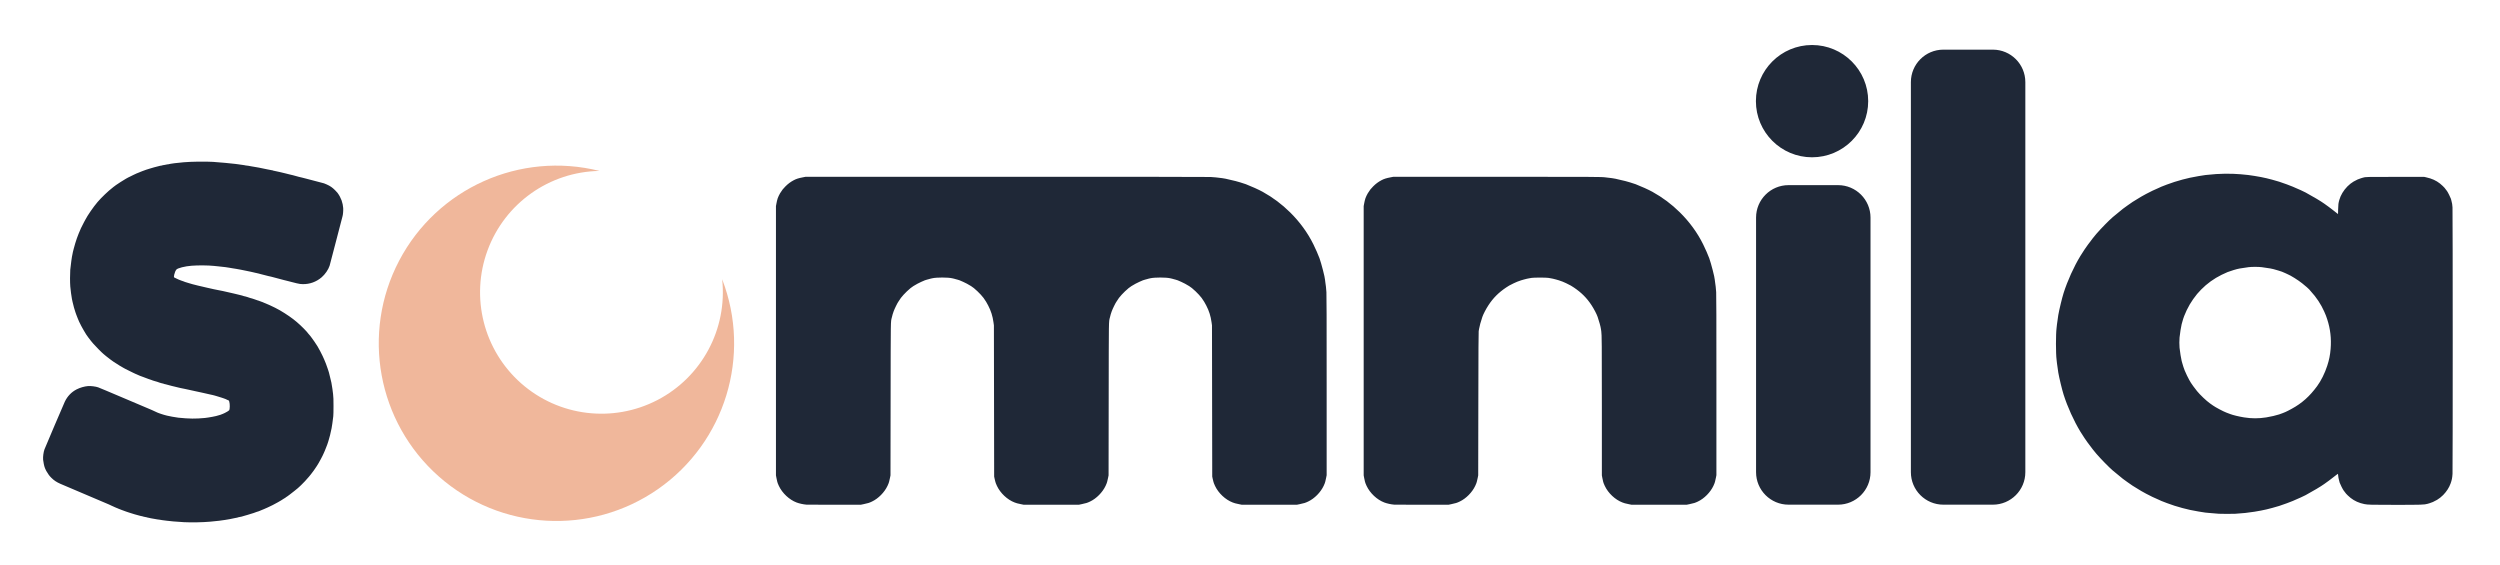
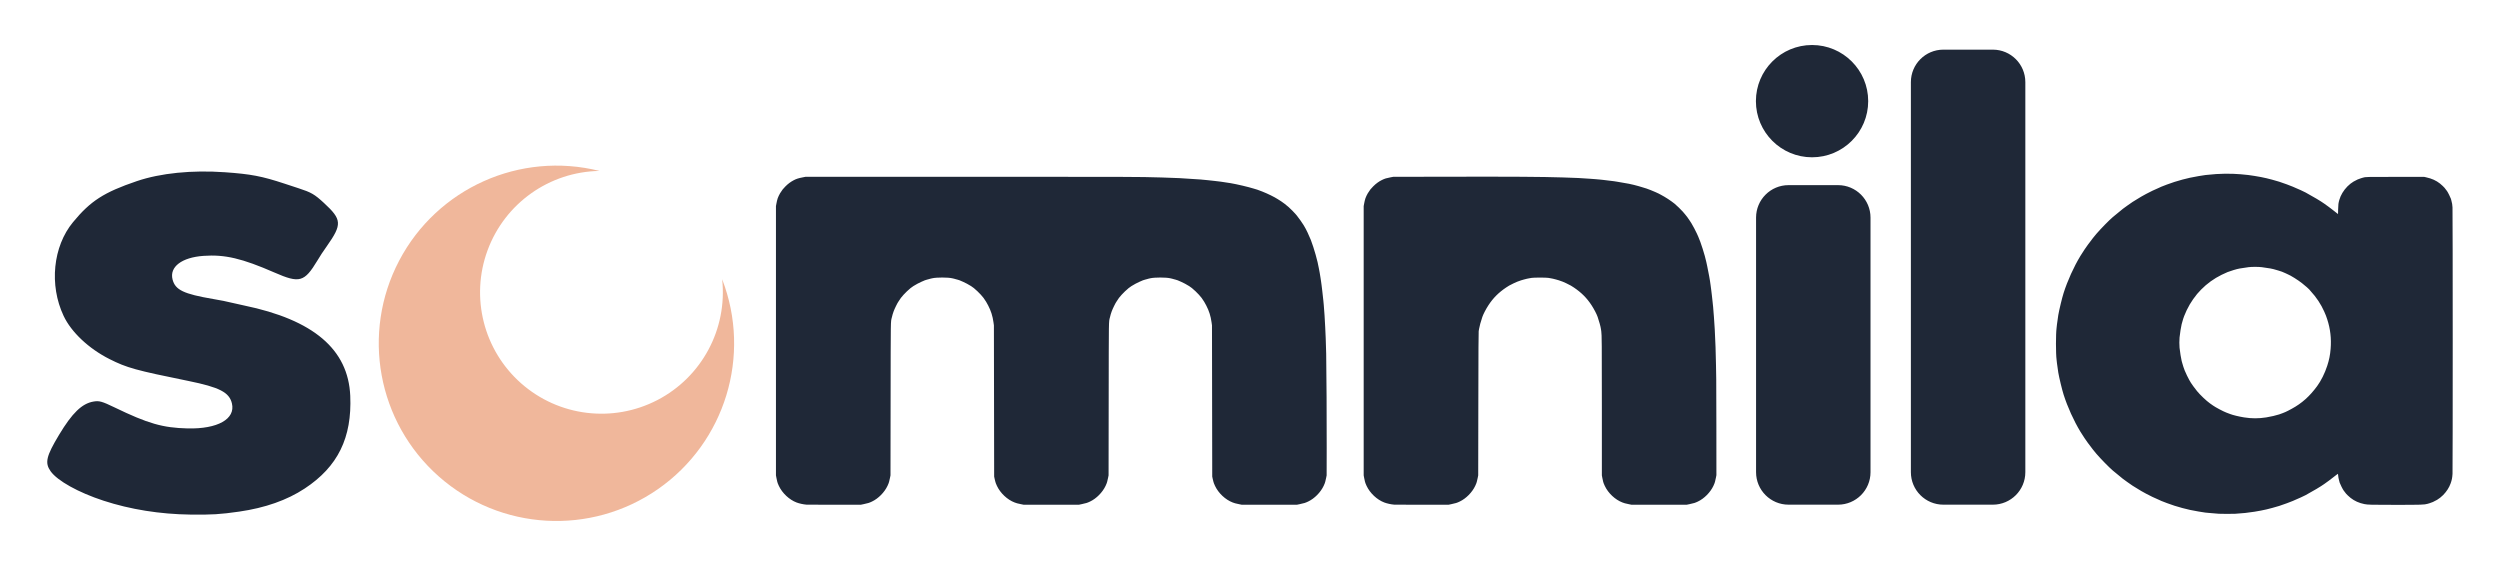
<svg xmlns="http://www.w3.org/2000/svg" viewBox="129.3 226.7 1616.4 364.8">
-   <path d="M248.31,564.32 C244.51,564.13 237.40,563.53 237.12,563.38 C237.01,563.33 236.34,563.24 235.62,563.19 C234.91,563.14 234.24,563.05 234.13,563.00 C234.02,562.94 233.40,562.84 232.75,562.76 C232.10,562.69 231.25,562.57 230.88,562.51 C230.50,562.44 229.85,562.33 229.44,562.25 C229.03,562.18 228.41,562.07 228.06,562.01 C227.72,561.95 227.09,561.84 226.66,561.76 C226.23,561.68 225.73,561.56 225.56,561.50 C225.38,561.43 225.07,561.38 224.87,561.38 C224.68,561.38 224.48,561.32 224.44,561.25 C224.40,561.18 224.17,561.12 223.95,561.12 C223.72,561.12 223.29,561.04 223.00,560.94 C222.71,560.83 222.31,560.75 222.12,560.75 C221.92,560.75 221.73,560.69 221.69,560.62 C221.65,560.56 221.46,560.50 221.27,560.50 C220.92,560.49 219.86,560.22 216.44,559.26 C215.68,559.05 214.77,558.76 214.41,558.63 C214.05,558.49 213.32,558.26 212.79,558.12 C212.27,557.98 211.59,557.75 211.29,557.62 C210.99,557.48 210.57,557.33 210.34,557.29 C210.12,557.25 209.74,557.11 209.50,556.98 C209.26,556.85 208.98,556.75 208.88,556.75 C208.77,556.74 208.46,556.63 208.19,556.50 C207.91,556.37 207.62,556.26 207.53,556.25 C207.44,556.25 207.16,556.14 206.91,556.00 C206.65,555.86 206.35,555.75 206.23,555.75 C206.11,555.75 205.98,555.70 205.95,555.64 C205.91,555.58 205.72,555.49 205.53,555.44 C205.34,555.39 204.83,555.19 204.40,554.99 C203.96,554.79 203.58,554.62 203.54,554.62 C203.51,554.62 202.96,554.37 202.32,554.06 C201.68,553.75 201.12,553.50 201.06,553.50 C201.00,553.50 200.87,553.43 200.76,553.34 C200.65,553.25 200.14,553.01 199.62,552.82 C199.11,552.62 194.83,550.80 190.12,548.78 C185.42,546.75 180.49,544.66 179.19,544.13 C176.85,543.18 171.43,540.87 168.38,539.53 C165.85,538.42 164.18,537.31 162.50,535.62 C161.11,534.22 160.63,533.57 159.22,531.19 C158.94,530.71 158.64,530.09 158.55,529.80 C158.47,529.51 158.31,529.12 158.21,528.92 C157.93,528.36 157.26,525.18 157.17,523.93 C157.03,521.94 157.41,519.04 158.05,517.26 C158.49,516.04 170.48,487.91 171.22,486.38 C172.90,482.88 175.51,480.17 178.81,478.47 C181.07,477.32 183.78,476.53 186.27,476.31 C187.88,476.16 191.23,476.59 192.75,477.13 C192.99,477.22 193.95,477.62 194.88,478.01 C195.80,478.41 197.08,478.94 197.72,479.18 C198.36,479.42 204.13,481.87 210.54,484.61 C216.94,487.36 223.00,489.93 224.00,490.32 C225.00,490.71 226.27,491.25 226.83,491.52 C227.39,491.78 227.88,492.00 227.92,492.00 C227.98,492.00 230.40,493.12 231.04,493.44 C231.24,493.54 231.46,493.63 231.54,493.63 C231.62,493.63 231.91,493.74 232.19,493.88 C232.46,494.01 232.77,494.12 232.88,494.12 C232.98,494.12 233.21,494.20 233.39,494.30 C233.57,494.39 234.02,494.54 234.39,494.62 C234.76,494.71 235.12,494.82 235.19,494.87 C235.26,494.92 235.65,495.03 236.06,495.11 C236.47,495.20 237.04,495.35 237.31,495.44 C237.95,495.67 243.22,496.62 244.62,496.76 C251.68,497.48 255.78,497.53 261.79,496.94 C264.28,496.69 269.42,495.72 270.31,495.32 C270.52,495.23 270.91,495.11 271.19,495.07 C271.46,495.02 271.74,494.94 271.81,494.89 C271.88,494.84 272.16,494.73 272.44,494.64 C272.71,494.55 273.11,494.40 273.31,494.31 C273.52,494.22 274.12,493.94 274.64,493.71 C275.64,493.25 277.21,492.29 277.45,491.99 C277.95,491.37 278.01,487.89 277.55,486.45 L277.32,485.71 L276.38,485.29 C275.86,485.06 275.28,484.78 275.08,484.68 C274.89,484.58 274.66,484.50 274.58,484.50 C274.50,484.50 274.29,484.42 274.10,484.32 C273.92,484.23 273.58,484.11 273.35,484.06 C273.12,484.01 272.88,483.93 272.81,483.88 C272.69,483.80 272.43,483.72 270.25,483.08 C269.67,482.91 268.71,482.62 268.12,482.45 C267.53,482.27 266.95,482.12 266.84,482.12 C266.72,482.12 266.10,481.99 265.47,481.82 C264.28,481.51 262.57,481.12 259.94,480.57 C259.11,480.40 257.17,479.98 255.62,479.64 C254.08,479.29 252.00,478.84 251.00,478.62 C250.00,478.41 248.82,478.16 248.38,478.06 C247.93,477.97 246.83,477.74 245.94,477.57 C245.04,477.39 244.20,477.19 244.06,477.12 C243.93,477.06 243.11,476.86 242.25,476.68 C241.39,476.51 240.57,476.31 240.44,476.25 C240.30,476.18 239.88,476.07 239.50,476.00 C238.87,475.88 238.19,475.70 236.45,475.18 C236.12,475.08 235.74,475.00 235.62,475.00 C235.49,475.00 235.36,474.95 235.32,474.89 C235.28,474.82 235.01,474.74 234.72,474.69 C234.43,474.65 233.93,474.53 233.62,474.44 C233.32,474.34 232.72,474.17 232.31,474.05 C231.90,473.92 231.50,473.78 231.43,473.73 C231.36,473.68 231.08,473.58 230.81,473.52 C230.54,473.45 229.92,473.28 229.44,473.13 C228.96,472.98 228.34,472.79 228.06,472.71 C227.79,472.63 227.53,472.53 227.50,472.49 C227.47,472.44 227.24,472.36 227.01,472.31 C226.77,472.26 225.99,472.00 225.26,471.72 C224.53,471.45 223.12,470.92 222.12,470.54 C221.13,470.16 220.09,469.78 219.81,469.69 C219.54,469.60 218.97,469.35 218.55,469.14 C218.13,468.93 217.74,468.75 217.68,468.75 C217.63,468.75 217.21,468.58 216.76,468.36 C216.31,468.15 215.60,467.82 215.19,467.62 C213.40,466.78 211.25,465.72 210.50,465.30 C210.05,465.06 209.41,464.70 209.06,464.51 C208.44,464.17 207.65,463.70 207.18,463.41 C207.05,463.32 206.80,463.18 206.62,463.09 C206.21,462.89 203.34,461.05 202.62,460.53 C202.32,460.30 201.38,459.63 200.54,459.03 C199.71,458.43 198.53,457.52 197.93,457.00 C197.33,456.48 196.61,455.89 196.33,455.67 C195.43,455.00 190.84,450.37 189.64,448.94 C189.01,448.18 188.32,447.37 188.11,447.12 C187.52,446.44 185.25,443.36 184.98,442.88 C184.67,442.31 184.35,441.78 183.60,440.59 C183.27,440.06 182.72,439.11 182.40,438.47 C182.07,437.83 181.71,437.17 181.60,437.00 C181.49,436.83 181.36,436.55 181.31,436.38 C181.26,436.20 181.11,435.91 180.97,435.72 C180.84,435.53 180.60,435.05 180.44,434.65 C180.28,434.26 179.88,433.32 179.56,432.56 C179.24,431.81 178.81,430.71 178.61,430.12 C178.41,429.54 178.17,428.87 178.08,428.62 C177.64,427.50 176.60,423.77 176.21,421.88 C176.10,421.36 175.92,420.54 175.82,420.06 C175.53,418.74 174.91,414.05 174.74,411.94 C174.53,409.42 174.53,403.82 174.73,401.12 C174.91,398.83 175.88,391.81 176.12,391.21 C176.19,391.02 176.25,390.73 176.25,390.57 C176.25,390.41 176.33,390.01 176.42,389.67 C176.52,389.34 176.75,388.42 176.94,387.62 C177.29,386.13 178.55,381.95 179.01,380.75 C179.15,380.37 179.41,379.70 179.58,379.25 C179.75,378.80 180.01,378.13 180.15,377.75 C180.84,375.85 182.29,372.77 183.57,370.44 C183.99,369.68 184.42,368.89 184.52,368.69 C185.92,365.94 189.66,360.52 192.38,357.32 C194.71,354.56 199.45,350.03 202.05,348.08 C202.40,347.82 202.72,347.56 202.75,347.51 C202.78,347.46 203.09,347.23 203.44,347.01 C203.78,346.78 204.12,346.52 204.19,346.43 C204.37,346.21 210.10,342.55 210.48,342.41 C210.59,342.37 210.91,342.18 211.19,342.00 C211.46,341.82 211.97,341.54 212.31,341.39 C212.66,341.23 213.02,341.06 213.12,341.01 C213.90,340.61 214.94,340.09 215.62,339.77 C216.07,339.56 216.93,339.16 217.52,338.88 C218.12,338.60 218.69,338.38 218.78,338.37 C218.87,338.37 219.00,338.33 219.07,338.27 C219.13,338.22 219.61,338.01 220.12,337.82 C220.64,337.63 221.26,337.38 221.50,337.28 C222.30,336.95 222.43,336.90 223.95,336.39 C224.77,336.10 225.53,335.87 225.61,335.88 C225.70,335.88 225.95,335.79 226.17,335.70 C226.51,335.54 227.59,335.23 229.00,334.87 C229.24,334.81 229.97,334.62 230.62,334.45 C232.70,333.90 233.34,333.75 233.73,333.75 C233.94,333.75 234.15,333.69 234.19,333.62 C234.23,333.56 234.43,333.50 234.64,333.50 C234.84,333.50 235.36,333.42 235.79,333.32 C236.93,333.07 238.04,332.87 238.39,332.88 C238.56,332.88 238.75,332.82 238.82,332.76 C238.88,332.70 239.30,332.62 239.75,332.58 C240.64,332.50 241.11,332.44 242.06,332.24 C242.62,332.13 244.45,331.94 248.00,331.62 C253.00,331.18 262.02,331.06 267.06,331.36 C270.35,331.56 280.22,332.47 281.44,332.68 C281.99,332.78 282.92,332.90 283.50,332.95 C284.08,332.99 284.62,333.07 284.69,333.13 C284.76,333.18 285.35,333.26 286.00,333.31 C286.65,333.36 287.24,333.45 287.31,333.50 C287.38,333.56 287.72,333.62 288.06,333.66 C289.01,333.74 290.55,333.98 291.90,334.26 C292.57,334.40 293.49,334.56 293.96,334.61 C294.97,334.73 297.76,335.27 302.12,336.20 C303.88,336.58 305.47,336.88 305.66,336.88 C305.85,336.88 306.00,336.93 306.00,337.00 C306.00,337.07 306.20,337.12 306.44,337.12 C306.69,337.12 308.39,337.49 310.23,337.94 C312.06,338.39 313.84,338.82 314.19,338.89 C314.53,338.96 315.20,339.14 315.67,339.27 C316.15,339.41 316.79,339.56 317.11,339.62 C317.43,339.67 318.14,339.84 318.69,339.99 C322.59,341.08 323.07,341.20 324.19,341.43 C324.74,341.55 325.86,341.83 326.69,342.06 C330.45,343.09 331.52,343.37 332.62,343.62 C333.28,343.77 334.18,344.00 334.62,344.14 C335.07,344.28 336.11,344.55 336.94,344.75 C338.72,345.17 338.94,345.25 340.56,345.97 C342.80,346.97 344.14,347.89 345.91,349.65 C346.78,350.53 347.50,351.29 347.50,351.36 C347.50,351.42 347.69,351.70 347.92,351.98 C348.52,352.70 349.69,354.93 350.14,356.22 C350.74,357.91 351.11,359.68 351.20,361.20 C351.30,362.86 351.07,365.65 350.74,366.62 C350.62,367.00 348.76,374.12 346.62,382.44 C344.48,390.76 342.59,397.98 342.42,398.49 C341.59,401.04 339.50,404.07 337.25,406.00 C333.83,408.94 329.55,410.49 325.05,410.41 C323.66,410.38 323.09,410.31 321.18,409.87 C319.95,409.59 318.49,409.23 317.94,409.06 C317.39,408.90 316.29,408.61 315.50,408.43 C314.71,408.25 313.50,407.95 312.81,407.76 C310.00,406.97 308.63,406.61 307.62,406.38 C306.36,406.11 305.17,405.79 305.01,405.69 C304.94,405.65 304.56,405.56 304.16,405.49 C303.76,405.42 303.16,405.28 302.81,405.19 C302.22,405.02 301.50,404.84 299.91,404.45 C299.51,404.35 298.85,404.19 298.44,404.08 C298.02,403.98 297.17,403.75 296.54,403.57 C295.91,403.40 295.29,403.25 295.17,403.25 C295.06,403.25 294.67,403.17 294.32,403.07 C293.97,402.97 293.24,402.80 292.69,402.68 C292.14,402.57 291.38,402.40 291.00,402.31 C289.62,401.98 288.55,401.76 288.00,401.69 C287.37,401.60 285.90,401.31 284.88,401.06 C284.50,400.97 283.88,400.86 283.50,400.81 C283.12,400.77 282.50,400.65 282.12,400.56 C281.75,400.47 280.71,400.30 279.81,400.19 C278.92,400.07 277.91,399.90 277.56,399.81 C276.91,399.64 274.06,399.27 270.69,398.94 C269.59,398.83 268.18,398.68 267.56,398.62 C263.79,398.23 257.46,398.18 253.19,398.51 C248.90,398.83 244.13,400.04 243.34,401.00 C242.79,401.66 242.21,403.03 241.94,404.31 C241.67,405.58 241.69,405.98 242.03,406.13 C242.19,406.19 242.40,406.30 242.50,406.37 C242.60,406.43 243.08,406.66 243.56,406.88 C244.04,407.09 244.65,407.37 244.92,407.51 C245.18,407.64 245.46,407.75 245.54,407.75 C245.62,407.75 246.14,407.95 246.69,408.19 C247.24,408.43 247.81,408.62 247.96,408.62 C248.11,408.62 248.25,408.68 248.27,408.74 C248.29,408.81 248.59,408.93 248.94,409.01 C249.28,409.09 250.49,409.46 251.63,409.83 C252.76,410.20 253.79,410.50 253.92,410.50 C254.05,410.50 254.75,410.67 255.48,410.89 C256.21,411.10 257.06,411.32 257.37,411.37 C257.68,411.43 258.64,411.64 259.50,411.86 C260.36,412.07 261.93,412.44 263.00,412.68 C264.07,412.92 266.07,413.37 267.45,413.68 C268.84,414.00 270.10,414.25 270.26,414.25 C270.59,414.25 275.52,415.31 277.62,415.83 C278.35,416.01 279.67,416.31 280.56,416.50 C281.46,416.69 282.47,416.93 282.81,417.04 C283.53,417.25 284.88,417.59 285.84,417.79 C286.20,417.87 286.50,417.97 286.50,418.02 C286.50,418.07 286.77,418.15 287.09,418.19 C287.42,418.24 287.91,418.35 288.19,418.44 C288.46,418.53 289.02,418.70 289.44,418.82 C289.85,418.94 290.36,419.11 290.58,419.21 C290.80,419.30 291.04,419.38 291.12,419.38 C291.37,419.38 295.31,420.66 295.96,420.95 C296.17,421.05 296.44,421.12 296.55,421.12 C296.66,421.12 296.96,421.24 297.22,421.38 C297.47,421.51 297.78,421.62 297.90,421.62 C298.03,421.63 298.34,421.74 298.59,421.88 C298.85,422.01 299.15,422.13 299.27,422.12 C299.39,422.12 299.52,422.18 299.56,422.25 C299.60,422.32 299.72,422.38 299.81,422.38 C299.91,422.38 300.47,422.60 301.06,422.88 C301.66,423.15 302.17,423.38 302.21,423.38 C302.25,423.38 302.57,423.51 302.93,423.68 C303.28,423.84 303.79,424.08 304.06,424.19 C305.38,424.75 308.85,426.50 310.19,427.29 C314.45,429.78 318.28,432.42 321.13,434.86 C324.06,437.35 327.72,441.04 328.73,442.53 C328.95,442.86 329.19,443.12 329.25,443.12 C329.31,443.12 329.59,443.45 329.87,443.84 C330.15,444.24 330.60,444.84 330.88,445.19 C331.62,446.11 333.48,448.84 334.64,450.71 C335.36,451.88 337.34,455.63 337.87,456.83 C338.13,457.44 338.59,458.44 338.88,459.06 C339.48,460.34 340.62,463.32 341.08,464.81 C341.25,465.36 341.51,466.12 341.65,466.50 C341.78,466.88 341.94,467.38 341.99,467.62 C342.05,467.87 342.35,469.10 342.67,470.38 C343.57,473.91 343.73,474.70 344.00,476.75 C344.06,477.20 344.17,477.87 344.24,478.24 C344.32,478.61 344.50,480.08 344.65,481.49 C344.89,483.71 344.93,484.78 344.93,489.25 C344.93,492.64 344.88,494.94 344.78,495.88 C344.49,498.41 343.87,502.92 343.69,503.62 C343.60,504.00 343.43,504.76 343.31,505.31 C342.79,507.81 342.66,508.32 341.99,510.62 C341.85,511.07 341.69,511.66 341.61,511.94 C341.53,512.21 341.40,512.63 341.31,512.88 C341.22,513.12 341.02,513.71 340.87,514.19 C340.72,514.67 340.29,515.77 339.92,516.62 C339.55,517.48 339.25,518.23 339.25,518.28 C339.25,518.34 339.02,518.86 338.74,519.45 C338.46,520.04 338.11,520.81 337.95,521.17 C337.79,521.52 337.32,522.45 336.90,523.22 C336.47,523.99 335.78,525.25 335.36,526.02 C334.94,526.79 334.39,527.69 334.14,528.01 C333.89,528.34 333.44,529.01 333.13,529.51 C332.83,530.00 332.40,530.62 332.19,530.88 C331.98,531.13 331.59,531.67 331.31,532.06 C331.04,532.46 330.59,533.05 330.31,533.38 C330.04,533.70 329.48,534.38 329.08,534.89 C328.06,536.18 324.82,539.66 324.00,540.35 C323.62,540.66 323.09,541.17 322.81,541.46 C322.54,541.76 322.10,542.15 321.85,542.34 C321.59,542.53 320.63,543.31 319.71,544.08 C318.79,544.85 317.48,545.87 316.80,546.35 C316.12,546.84 315.39,547.37 315.19,547.54 C314.98,547.70 314.64,547.93 314.44,548.03 C314.23,548.14 313.95,548.34 313.82,548.49 C313.69,548.63 313.51,548.75 313.43,548.75 C313.34,548.75 313.11,548.88 312.92,549.04 C312.56,549.34 309.75,551.05 309.06,551.40 C308.86,551.50 308.46,551.71 308.19,551.87 C307.72,552.15 306.60,552.74 305.62,553.25 C305.38,553.38 304.74,553.69 304.19,553.94 C303.64,554.20 302.68,554.65 302.06,554.95 C301.43,555.25 300.86,555.50 300.79,555.50 C300.71,555.50 300.41,555.64 300.11,555.81 C299.81,555.98 299.47,556.12 299.35,556.12 C299.23,556.12 298.95,556.23 298.73,556.37 C298.50,556.50 297.95,556.73 297.52,556.88 C297.08,557.03 296.57,557.23 296.39,557.33 C296.21,557.42 295.95,557.50 295.81,557.50 C295.68,557.50 295.41,557.58 295.23,557.68 C294.77,557.92 291.54,559.00 291.28,559.00 C291.16,559.00 290.90,559.09 290.70,559.19 C290.51,559.29 289.75,559.52 289.03,559.70 C288.30,559.88 287.62,560.07 287.51,560.13 C287.07,560.37 284.03,561.12 283.50,561.12 C283.30,561.12 283.10,561.18 283.06,561.25 C283.02,561.32 282.86,561.37 282.71,561.37 C282.56,561.37 281.85,561.51 281.12,561.67 C279.60,562.03 278.56,562.24 277.69,562.38 C276.80,562.52 275.55,562.73 274.75,562.87 C274.37,562.94 273.53,563.06 272.88,563.13 C272.22,563.20 271.41,563.32 271.06,563.39 C270.50,563.50 268.52,563.70 265.12,564.00 C260.20,564.43 253.18,564.56 248.31,564.32 Z M1563.81,558.87 C1561.81,558.76 1559.03,558.53 1557.17,558.31 C1556.34,558.21 1555.44,558.12 1555.17,558.12 C1554.59,558.12 1547.62,556.90 1545.25,556.38 C1542.06,555.68 1538.78,554.80 1535.25,553.69 C1533.10,553.01 1527.12,550.83 1526.73,550.58 C1526.57,550.48 1525.88,550.16 1525.19,549.87 C1522.53,548.76 1519.45,547.29 1516.88,545.90 C1515.40,545.11 1514.05,544.36 1513.88,544.24 C1513.70,544.13 1512.94,543.66 1512.19,543.22 C1509.05,541.38 1507.06,540.08 1504.81,538.42 C1503.51,537.46 1502.18,536.50 1501.88,536.29 C1501.33,535.91 1497.76,532.98 1495.36,530.94 C1492.95,528.89 1487.69,523.52 1484.72,520.08 C1483.38,518.53 1481.62,516.29 1480.40,514.59 C1479.90,513.89 1479.35,513.17 1479.19,513.00 C1478.76,512.54 1475.62,507.83 1474.40,505.81 C1470.12,498.73 1466.10,489.87 1463.55,481.86 C1462.54,478.69 1460.71,471.10 1460.11,467.62 C1459.76,465.56 1459.36,462.72 1459.25,461.56 C1459.18,460.80 1459.07,459.78 1459.00,459.28 C1458.47,455.36 1458.47,442.64 1459.00,438.72 C1459.07,438.22 1459.18,437.20 1459.25,436.44 C1459.36,435.28 1459.76,432.44 1460.11,430.38 C1460.71,426.90 1462.54,419.31 1463.55,416.14 C1466.10,408.13 1470.12,399.27 1474.40,392.19 C1475.62,390.17 1478.76,385.46 1479.19,385.00 C1479.35,384.83 1479.90,384.11 1480.40,383.41 C1481.62,381.71 1483.38,379.47 1484.72,377.92 C1487.69,374.48 1492.95,369.11 1495.36,367.06 C1497.76,365.02 1501.33,362.09 1501.88,361.71 C1502.18,361.50 1503.51,360.54 1504.81,359.58 C1507.06,357.92 1509.05,356.62 1512.19,354.78 C1512.94,354.34 1513.70,353.87 1513.88,353.76 C1514.05,353.64 1515.40,352.89 1516.88,352.10 C1519.45,350.71 1522.53,349.24 1525.19,348.13 C1525.88,347.84 1526.57,347.52 1526.73,347.42 C1527.12,347.17 1533.10,344.99 1535.25,344.31 C1538.78,343.20 1542.06,342.32 1545.25,341.62 C1547.62,341.10 1554.59,339.88 1555.17,339.88 C1555.44,339.88 1556.34,339.79 1557.17,339.69 C1563.61,338.93 1571.57,338.80 1577.94,339.36 C1582.26,339.74 1583.82,339.93 1587.00,340.45 C1593.24,341.48 1595.98,342.13 1602.92,344.18 C1604.60,344.68 1611.37,347.16 1611.79,347.43 C1611.94,347.53 1612.65,347.84 1613.37,348.13 C1615.04,348.79 1618.78,350.50 1620.00,351.16 C1624.75,353.72 1629.94,356.83 1632.06,358.36 C1632.88,358.96 1634.23,359.93 1635.04,360.51 C1635.86,361.09 1637.10,362.03 1637.79,362.61 C1638.49,363.18 1639.23,363.77 1639.44,363.91 C1639.64,364.05 1640.07,364.38 1640.39,364.65 L1640.97,365.12 L1641.04,362.03 C1641.11,358.89 1641.21,358.06 1641.81,355.95 C1642.66,352.92 1644.52,349.82 1647.03,347.25 C1648.16,346.09 1649.82,344.77 1650.99,344.12 C1653.17,342.89 1654.33,342.37 1655.81,341.95 C1656.22,341.83 1656.82,341.66 1657.12,341.56 C1658.75,341.06 1658.75,341.06 1678.06,341.06 L1696.69,341.06 L1697.94,341.34 C1701.60,342.14 1704.39,343.40 1706.89,345.37 C1707.87,346.15 1709.62,347.79 1709.85,348.14 C1710.05,348.46 1710.75,349.37 1711.43,350.21 C1711.89,350.76 1713.80,354.57 1713.97,355.25 C1714.04,355.56 1714.20,356.15 1714.31,356.56 C1714.74,358.11 1714.86,358.87 1714.99,360.80 C1715.17,363.47 1715.18,530.35 1715.00,533.06 C1714.82,535.80 1714.56,537.07 1713.73,539.38 C1712.78,542.00 1711.16,544.50 1708.97,546.75 C1707.84,547.91 1706.18,549.23 1705.01,549.88 C1702.83,551.11 1701.67,551.63 1700.19,552.05 C1699.78,552.17 1699.18,552.34 1698.88,552.44 C1696.87,553.05 1694.75,553.12 1678.02,553.12 C1662.41,553.13 1660.22,553.07 1658.00,552.62 C1654.56,551.93 1651.62,550.61 1649.11,548.63 C1648.13,547.85 1646.38,546.21 1646.15,545.86 C1645.95,545.54 1645.25,544.63 1644.57,543.79 C1644.11,543.24 1642.20,539.43 1642.03,538.75 C1641.96,538.44 1641.80,537.85 1641.69,537.44 C1641.31,536.08 1641.15,535.20 1641.06,534.09 C1640.98,533.06 1640.96,533.00 1640.75,533.15 C1640.63,533.24 1640.20,533.55 1639.80,533.83 C1639.39,534.11 1638.49,534.82 1637.79,535.39 C1637.10,535.97 1635.86,536.91 1635.04,537.49 C1634.23,538.07 1632.88,539.04 1632.06,539.64 C1629.94,541.17 1624.75,544.28 1620.00,546.84 C1618.78,547.50 1615.04,549.21 1613.37,549.87 C1612.65,550.16 1611.94,550.47 1611.79,550.57 C1611.37,550.84 1604.60,553.32 1602.92,553.82 C1595.98,555.87 1593.24,556.52 1587.00,557.55 C1583.12,558.19 1578.79,558.65 1574.56,558.88 C1572.48,558.99 1565.93,558.99 1563.81,558.87 Z M650.75,552.99 C648.68,552.82 646.06,552.25 644.31,551.58 C639.59,549.78 635.11,545.57 632.88,540.85 C632.55,540.14 632.22,539.37 632.14,539.12 C632.07,538.88 631.92,538.39 631.81,538.02 C631.70,537.66 631.48,536.62 631.31,535.71 L631.00,534.06 L631.00,447.00 L631.00,359.94 L631.31,358.29 C631.59,356.80 631.70,356.33 632.14,354.88 C632.34,354.22 633.21,352.40 633.65,351.69 C635.11,349.38 635.53,348.83 637.12,347.23 C638.84,345.50 640.44,344.32 642.51,343.22 C644.20,342.33 645.50,341.92 648.31,341.37 L650.19,341.00 L779.84,341.00 C865.67,341.00 910.34,341.04 912.02,341.13 C913.42,341.20 914.93,341.31 915.37,341.39 C915.82,341.46 916.69,341.56 917.31,341.62 C920.13,341.88 923.19,342.47 926.82,343.45 C927.44,343.61 928.03,343.75 928.12,343.75 C928.42,343.75 933.63,345.34 934.81,345.79 C938.24,347.10 943.32,349.40 945.69,350.72 C952.32,354.40 958.02,358.67 963.42,363.99 C969.65,370.14 974.80,377.20 978.49,384.69 C979.96,387.66 981.63,391.47 982.43,393.67 C983.63,396.98 986.00,406.20 986.00,407.53 C986.00,407.74 986.08,408.40 986.18,408.99 C986.49,410.77 986.76,413.18 986.91,415.62 C987.03,417.36 987.06,432.45 987.06,475.94 L987.06,533.94 L986.72,535.65 C986.54,536.59 986.30,537.66 986.19,538.02 C986.08,538.39 985.93,538.88 985.86,539.12 C985.78,539.37 985.45,540.14 985.12,540.85 C983.14,545.04 979.21,549.02 975.12,550.96 C973.26,551.84 972.61,552.05 969.69,552.66 L967.81,553.05 L950.00,553.05 L932.19,553.05 L930.31,552.66 C927.96,552.17 927.55,552.06 926.31,551.58 C921.59,549.78 917.11,545.57 914.88,540.85 C914.55,540.14 914.22,539.37 914.14,539.12 C914.07,538.88 913.92,538.39 913.81,538.02 C913.70,537.65 913.49,536.77 913.34,536.08 L913.08,534.81 L913.00,485.94 L912.92,437.06 L912.65,435.12 C912.09,431.05 911.05,427.76 909.23,424.25 C908.61,423.05 908.00,421.95 907.88,421.81 C907.75,421.68 907.53,421.34 907.38,421.06 C906.27,419.01 903.18,415.64 899.95,412.96 C899.63,412.69 899.21,412.40 899.02,412.30 C898.82,412.21 898.56,412.01 898.44,411.88 C898.31,411.74 898.14,411.62 898.06,411.62 C897.98,411.62 897.61,411.41 897.24,411.15 C895.74,410.09 890.15,407.51 889.35,407.50 C889.23,407.50 888.84,407.40 888.47,407.27 C888.11,407.14 887.50,406.97 887.12,406.89 C886.75,406.80 886.21,406.69 885.94,406.62 C883.21,405.98 875.79,405.98 873.06,406.62 C872.79,406.69 872.25,406.80 871.88,406.89 C871.50,406.97 870.89,407.14 870.53,407.27 C870.16,407.40 869.77,407.50 869.65,407.50 C868.85,407.51 863.26,410.09 861.76,411.15 C861.39,411.41 861.02,411.62 860.94,411.62 C860.86,411.62 860.69,411.74 860.56,411.88 C860.44,412.01 860.18,412.21 859.98,412.30 C859.79,412.40 859.37,412.69 859.05,412.96 C855.82,415.64 852.73,419.01 851.62,421.06 C851.47,421.34 851.25,421.68 851.12,421.81 C850.66,422.33 848.61,426.50 848.09,428.00 C847.50,429.69 847.39,430.04 846.93,431.94 C846.15,435.12 846.21,431.11 846.13,485.00 L846.06,534.06 L845.72,535.71 C845.54,536.62 845.30,537.66 845.19,538.02 C845.08,538.39 844.93,538.88 844.86,539.12 C844.78,539.37 844.45,540.14 844.12,540.85 C842.14,545.04 838.21,549.02 834.12,550.96 C832.26,551.84 831.61,552.05 828.69,552.66 L826.81,553.05 L809.00,553.05 L791.19,553.05 L789.31,552.66 C786.96,552.17 786.55,552.06 785.31,551.58 C780.59,549.78 776.11,545.57 773.88,540.85 C773.55,540.14 773.22,539.37 773.14,539.12 C773.07,538.88 772.92,538.39 772.81,538.02 C772.70,537.65 772.49,536.77 772.34,536.08 L772.08,534.81 L772.00,485.94 L771.92,437.06 L771.65,435.12 C771.09,431.05 770.05,427.76 768.23,424.25 C767.61,423.05 767.00,421.95 766.88,421.81 C766.75,421.68 766.53,421.34 766.38,421.06 C765.27,419.01 762.18,415.64 758.95,412.96 C758.63,412.69 758.21,412.40 758.02,412.30 C757.82,412.21 757.56,412.01 757.44,411.88 C757.31,411.74 757.14,411.62 757.06,411.62 C756.98,411.62 756.61,411.41 756.24,411.15 C754.74,410.09 749.15,407.51 748.35,407.50 C748.23,407.50 747.84,407.40 747.47,407.27 C747.11,407.14 746.50,406.97 746.12,406.89 C745.75,406.80 745.21,406.69 744.94,406.62 C742.21,405.98 734.79,405.98 732.06,406.62 C731.79,406.69 731.25,406.80 730.88,406.89 C730.50,406.97 729.89,407.14 729.53,407.27 C729.16,407.40 728.77,407.50 728.65,407.50 C727.85,407.51 722.26,410.09 720.76,411.15 C720.39,411.41 720.02,411.62 719.94,411.62 C719.86,411.62 719.69,411.74 719.56,411.88 C719.44,412.01 719.18,412.21 718.98,412.30 C718.79,412.40 718.37,412.69 718.05,412.96 C714.82,415.64 711.73,419.01 710.62,421.06 C710.47,421.34 710.25,421.68 710.12,421.81 C709.66,422.33 707.61,426.50 707.09,428.00 C706.50,429.69 706.39,430.04 705.93,431.94 C705.15,435.12 705.21,431.11 705.13,485.00 L705.06,534.06 L704.72,535.71 C704.54,536.62 704.30,537.66 704.19,538.02 C704.08,538.39 703.93,538.88 703.86,539.12 C703.78,539.37 703.45,540.14 703.12,540.85 C701.14,545.04 697.21,549.02 693.12,550.96 C691.28,551.84 690.61,552.05 687.75,552.65 L685.94,553.03 L669.00,553.06 C659.68,553.08 651.47,553.05 650.75,552.99 Z M1030.75,552.99 C1028.68,552.82 1026.06,552.25 1024.31,551.58 C1019.59,549.78 1015.11,545.57 1012.88,540.85 C1012.55,540.14 1012.22,539.37 1012.14,539.12 C1012.07,538.88 1011.92,538.39 1011.81,538.02 C1011.70,537.66 1011.48,536.62 1011.31,535.71 L1011.00,534.06 L1011.00,447.00 L1011.00,359.94 L1011.31,358.29 C1011.59,356.80 1011.70,356.33 1012.14,354.88 C1012.34,354.22 1013.21,352.40 1013.65,351.69 C1015.11,349.38 1015.53,348.83 1017.12,347.23 C1018.84,345.50 1020.44,344.32 1022.51,343.22 C1024.20,342.33 1025.50,341.92 1028.31,341.37 L1030.19,341.00 L1095.84,341.00 C1159.93,341.00 1165.18,341.03 1167.37,341.39 C1167.82,341.46 1168.69,341.56 1169.31,341.62 C1172.13,341.88 1175.19,342.47 1178.82,343.45 C1179.44,343.61 1180.03,343.75 1180.12,343.75 C1180.42,343.75 1185.63,345.34 1186.81,345.79 C1190.24,347.10 1195.32,349.40 1197.69,350.72 C1204.32,354.40 1210.02,358.67 1215.42,363.99 C1221.65,370.14 1226.80,377.20 1230.49,384.69 C1231.96,387.66 1233.63,391.47 1234.43,393.67 C1235.63,396.98 1238.00,406.20 1238.00,407.53 C1238.00,407.74 1238.08,408.40 1238.18,408.99 C1238.49,410.77 1238.76,413.18 1238.91,415.62 C1239.03,417.36 1239.06,432.45 1239.06,475.94 L1239.06,533.94 L1238.72,535.65 C1238.54,536.59 1238.30,537.66 1238.19,538.02 C1238.08,538.39 1237.93,538.88 1237.86,539.12 C1237.78,539.37 1237.45,540.14 1237.12,540.85 C1235.14,545.04 1231.21,549.02 1227.12,550.96 C1225.26,551.84 1224.61,552.05 1221.69,552.66 L1219.81,553.05 L1202.00,553.05 L1184.19,553.05 L1182.31,552.66 C1179.96,552.17 1179.55,552.06 1178.31,551.58 C1173.59,549.78 1169.11,545.57 1166.88,540.85 C1166.55,540.14 1166.22,539.37 1166.14,539.12 C1166.07,538.88 1165.92,538.39 1165.81,538.02 C1165.70,537.66 1165.48,536.62 1165.31,535.71 L1165.00,534.06 L1165.00,490.56 C1165.00,448.59 1164.95,442.98 1164.62,440.88 C1164.55,440.43 1164.44,439.72 1164.38,439.30 C1164.19,437.86 1163.25,434.46 1162.27,431.61 C1161.61,429.71 1159.94,426.50 1158.30,424.00 C1155.29,419.39 1151.75,415.85 1146.94,412.62 C1146.18,412.11 1145.28,411.54 1144.94,411.35 C1143.56,410.58 1140.04,408.89 1139.64,408.81 C1139.41,408.76 1138.92,408.59 1138.56,408.43 C1137.42,407.92 1133.33,406.81 1131.94,406.63 C1131.53,406.57 1130.82,406.45 1130.38,406.36 C1129.22,406.12 1120.78,406.12 1119.62,406.36 C1119.18,406.45 1118.47,406.57 1118.06,406.63 C1116.67,406.81 1112.58,407.92 1111.44,408.43 C1111.08,408.59 1110.59,408.76 1110.36,408.81 C1109.96,408.89 1106.44,410.58 1105.06,411.35 C1104.72,411.54 1103.82,412.11 1103.06,412.62 C1098.25,415.85 1094.71,419.39 1091.70,424.00 C1090.06,426.50 1088.39,429.71 1087.73,431.61 C1086.75,434.45 1085.82,437.86 1085.62,439.30 C1085.56,439.72 1085.44,440.40 1085.36,440.81 C1085.25,441.38 1085.19,452.61 1085.13,487.81 L1085.05,534.06 L1084.72,535.71 C1084.54,536.62 1084.30,537.66 1084.19,538.02 C1084.08,538.39 1083.93,538.88 1083.86,539.12 C1083.78,539.37 1083.45,540.14 1083.12,540.85 C1081.14,545.04 1077.21,549.02 1073.12,550.96 C1071.28,551.84 1070.61,552.05 1067.75,552.65 L1065.94,553.03 L1049.00,553.06 C1039.68,553.08 1031.47,553.05 1030.75,552.99 Z M1594.58,496.57 C1597.49,496.10 1601.11,495.26 1602.88,494.65 C1606.58,493.35 1607.45,492.97 1611.09,490.98 C1617.60,487.44 1622.64,482.94 1627.46,476.36 C1629.98,472.94 1632.42,468.03 1633.98,463.25 C1635.24,459.37 1635.86,456.32 1636.19,452.25 C1636.73,445.57 1636.02,439.38 1633.98,433.12 C1633.31,431.07 1633.12,430.59 1632.04,428.12 C1630.00,423.49 1626.90,418.81 1623.41,415.08 C1622.84,414.47 1622.38,413.92 1622.38,413.87 C1622.38,413.72 1619.78,411.46 1617.75,409.85 C1615.10,407.74 1610.36,404.78 1608.36,403.99 C1607.99,403.85 1607.32,403.54 1606.88,403.30 C1605.89,402.78 1603.59,401.91 1602.56,401.67 C1602.15,401.57 1601.39,401.35 1600.88,401.18 C1598.75,400.49 1596.24,400.02 1591.62,399.44 C1589.55,399.18 1585.08,399.18 1583.13,399.44 C1577.77,400.16 1576.39,400.42 1573.56,401.27 C1570.32,402.24 1568.80,402.84 1565.70,404.38 C1560.71,406.84 1556.29,410.03 1552.46,413.93 C1550.41,416.01 1549.30,417.35 1547.32,420.11 C1544.31,424.30 1541.46,430.22 1540.37,434.56 C1540.23,435.11 1540.01,435.90 1539.87,436.31 C1539.56,437.27 1538.68,442.83 1538.51,444.91 C1538.34,446.96 1538.34,449.60 1538.51,451.54 C1538.69,453.62 1539.58,459.14 1539.87,460.06 C1540.00,460.48 1540.20,461.18 1540.31,461.62 C1540.59,462.75 1541.33,464.98 1541.84,466.25 C1542.53,467.94 1544.10,471.22 1544.79,472.38 C1545.13,472.96 1545.61,473.77 1545.85,474.19 C1546.33,475.01 1548.25,477.62 1549.80,479.56 C1551.67,481.89 1555.93,485.94 1558.14,487.48 C1558.80,487.94 1559.70,488.57 1560.14,488.89 C1561.64,489.99 1566.82,492.74 1568.69,493.43 C1569.38,493.68 1570.53,494.12 1571.25,494.40 C1573.07,495.11 1576.91,496.04 1580.24,496.57 C1585.15,497.36 1589.67,497.35 1594.58,496.57 Z M1285.70,346.40 L1317.70,346.40 A21,21 0 0 1 1338.70,367.40 L1338.70,532.00 A21,21 0 0 1 1317.70,553.00 L1285.70,553.00 A21,21 0 0 1 1264.70,532.00 L1264.70,367.40 A21,21 0 0 1 1285.70,346.40 Z M1385.80,258.80 L1417.80,258.80 A21,21 0 0 1 1438.80,279.80 L1438.80,532.00 A21,21 0 0 1 1417.80,553.00 L1385.80,553.00 A21,21 0 0 1 1364.80,532.00 L1364.80,279.80 A21,21 0 0 1 1385.80,258.80 Z M1264.60,292.10 A36.3,36.3 0 1 1 1337.20,292.10 A36.3,36.3 0 1 1 1264.60,292.10 Z " fill="#1F2837" fill-rule="evenodd" />
+   <path d="M1563.81,558.87 C1561.81,558.76 1559.03,558.53 1557.17,558.31 C1556.34,558.21 1555.44,558.12 1555.17,558.12 C1554.59,558.12 1547.62,556.90 1545.25,556.38 C1542.06,555.68 1538.78,554.80 1535.25,553.69 C1533.10,553.01 1527.12,550.83 1526.73,550.58 C1526.57,550.48 1525.88,550.16 1525.19,549.87 C1522.53,548.76 1519.45,547.29 1516.88,545.90 C1515.40,545.11 1514.05,544.36 1513.88,544.24 C1513.70,544.13 1512.94,543.66 1512.19,543.22 C1509.05,541.38 1507.06,540.08 1504.81,538.42 C1503.51,537.46 1502.18,536.50 1501.88,536.29 C1501.33,535.91 1497.76,532.98 1495.36,530.94 C1492.95,528.89 1487.69,523.52 1484.72,520.08 C1483.38,518.53 1481.62,516.29 1480.40,514.59 C1479.90,513.89 1479.35,513.17 1479.19,513.00 C1478.76,512.54 1475.62,507.83 1474.40,505.81 C1470.12,498.73 1466.10,489.87 1463.55,481.86 C1462.54,478.69 1460.71,471.10 1460.11,467.62 C1459.76,465.56 1459.36,462.72 1459.25,461.56 C1459.18,460.80 1459.07,459.78 1459.00,459.28 C1458.47,455.36 1458.47,442.64 1459.00,438.72 C1459.07,438.22 1459.18,437.20 1459.25,436.44 C1459.36,435.28 1459.76,432.44 1460.11,430.38 C1460.71,426.90 1462.54,419.31 1463.55,416.14 C1466.10,408.13 1470.12,399.27 1474.40,392.19 C1475.62,390.17 1478.76,385.46 1479.19,385.00 C1479.35,384.83 1479.90,384.11 1480.40,383.41 C1481.62,381.71 1483.38,379.47 1484.72,377.92 C1487.69,374.48 1492.95,369.11 1495.36,367.06 C1497.76,365.02 1501.33,362.09 1501.88,361.71 C1502.18,361.50 1503.51,360.54 1504.81,359.58 C1507.06,357.92 1509.05,356.62 1512.19,354.78 C1512.94,354.34 1513.70,353.87 1513.88,353.76 C1514.05,353.64 1515.40,352.89 1516.88,352.10 C1519.45,350.71 1522.53,349.24 1525.19,348.13 C1525.88,347.84 1526.57,347.52 1526.73,347.42 C1527.12,347.17 1533.10,344.99 1535.25,344.31 C1538.78,343.20 1542.06,342.32 1545.25,341.62 C1547.62,341.10 1554.59,339.88 1555.17,339.88 C1555.44,339.88 1556.34,339.79 1557.17,339.69 C1563.61,338.93 1571.57,338.80 1577.94,339.36 C1582.26,339.74 1583.82,339.93 1587.00,340.45 C1593.24,341.48 1595.98,342.13 1602.92,344.18 C1604.60,344.68 1611.37,347.16 1611.79,347.43 C1611.94,347.53 1612.65,347.84 1613.37,348.13 C1615.04,348.79 1618.78,350.50 1620.00,351.16 C1624.75,353.72 1629.94,356.83 1632.06,358.36 C1632.88,358.96 1634.23,359.93 1635.04,360.51 C1635.86,361.09 1637.10,362.03 1637.79,362.61 C1638.49,363.18 1639.23,363.77 1639.44,363.91 C1639.64,364.05 1640.07,364.38 1640.39,364.65 L1640.97,365.12 L1641.04,362.03 C1641.11,358.89 1641.21,358.06 1641.81,355.95 C1642.66,352.92 1644.52,349.82 1647.03,347.25 C1648.16,346.09 1649.82,344.77 1650.99,344.12 C1653.17,342.89 1654.33,342.37 1655.81,341.95 C1656.22,341.83 1656.82,341.66 1657.12,341.56 C1658.75,341.06 1658.75,341.06 1678.06,341.06 L1696.69,341.06 L1697.94,341.34 C1701.60,342.14 1704.39,343.40 1706.89,345.37 C1707.87,346.15 1709.62,347.79 1709.85,348.14 C1710.05,348.46 1710.75,349.37 1711.43,350.21 C1711.89,350.76 1713.80,354.57 1713.97,355.25 C1714.04,355.56 1714.20,356.15 1714.31,356.56 C1714.74,358.11 1714.86,358.87 1714.99,360.80 C1715.17,363.47 1715.18,530.35 1715.00,533.06 C1714.82,535.80 1714.56,537.07 1713.73,539.38 C1712.78,542.00 1711.16,544.50 1708.97,546.75 C1707.84,547.91 1706.18,549.23 1705.01,549.88 C1702.83,551.11 1701.67,551.63 1700.19,552.05 C1699.78,552.17 1699.18,552.34 1698.88,552.44 C1696.87,553.05 1694.75,553.12 1678.02,553.12 C1662.41,553.13 1660.22,553.07 1658.00,552.62 C1654.56,551.93 1651.62,550.61 1649.11,548.63 C1648.13,547.85 1646.38,546.21 1646.15,545.86 C1645.95,545.54 1645.25,544.63 1644.57,543.79 C1644.11,543.24 1642.20,539.43 1642.03,538.75 C1641.96,538.44 1641.80,537.85 1641.69,537.44 C1641.31,536.08 1641.15,535.20 1641.06,534.09 C1640.98,533.06 1640.96,533.00 1640.75,533.15 C1640.63,533.24 1640.20,533.55 1639.80,533.83 C1639.39,534.11 1638.49,534.82 1637.79,535.39 C1637.10,535.97 1635.86,536.91 1635.04,537.49 C1634.23,538.07 1632.88,539.04 1632.06,539.64 C1629.94,541.17 1624.75,544.28 1620.00,546.84 C1618.78,547.50 1615.04,549.21 1613.37,549.87 C1612.65,550.16 1611.94,550.47 1611.79,550.57 C1611.37,550.84 1604.60,553.32 1602.92,553.82 C1595.98,555.87 1593.24,556.52 1587.00,557.55 C1583.12,558.19 1578.79,558.65 1574.56,558.88 C1572.48,558.99 1565.93,558.99 1563.81,558.87 Z M650.75,552.99 C648.68,552.82 646.06,552.25 644.31,551.58 C639.59,549.78 635.11,545.57 632.88,540.85 C632.55,540.14 632.22,539.37 632.14,539.12 C632.07,538.88 631.92,538.39 631.81,538.02 C631.70,537.66 631.48,536.62 631.31,535.71 L631.00,534.06 L631.00,447.00 L631.00,359.94 L631.31,358.29 C631.59,356.80 631.70,356.33 632.14,354.88 C632.34,354.22 633.21,352.40 633.65,351.69 C635.11,349.38 635.53,348.83 637.12,347.23 C638.84,345.50 640.44,344.32 642.51,343.22 C644.20,342.33 645.50,341.92 648.31,341.37 L650.19,341.00 L755.81,341.00 C861.86,340.99 864.81,341.00 880.38,341.45 C890.14,341.73 892.97,341.87 905.50,342.75 C906.57,342.83 908.67,343.03 910.19,343.20 C911.70,343.37 913.47,343.56 914.12,343.63 C914.78,343.69 915.71,343.80 916.19,343.87 C916.67,343.93 917.85,344.08 918.81,344.19 C920.45,344.38 921.33,344.51 925.06,345.14 C928.98,345.81 936.32,347.53 939.69,348.58 C940.92,348.97 942.08,349.31 942.25,349.35 C942.42,349.38 943.88,349.93 945.50,350.57 C949.00,351.95 953.36,354.10 955.44,355.46 C956.26,356.00 957.25,356.63 957.62,356.84 C958.43,357.31 961.04,359.32 962.44,360.56 C963.69,361.67 966.27,364.26 966.86,365.00 C967.10,365.31 967.53,365.82 967.81,366.12 C968.52,366.91 971.66,371.33 972.04,372.07 C972.21,372.41 972.54,372.97 972.77,373.31 C973.57,374.51 975.88,379.36 976.83,381.83 C978.94,387.36 981.26,395.55 982.06,400.38 C982.17,401.03 982.40,402.25 982.57,403.09 C982.74,403.93 982.97,405.31 983.07,406.16 C983.17,407.00 983.34,408.11 983.44,408.62 C983.54,409.14 983.70,410.35 983.81,411.31 C983.92,412.27 984.11,413.88 984.24,414.88 C984.55,417.18 984.85,419.90 984.94,421.19 C984.98,421.74 985.10,422.98 985.20,423.94 C985.46,426.49 985.98,434.55 986.13,438.31 C986.20,440.10 986.34,443.25 986.45,445.31 C986.56,447.38 986.69,451.96 986.76,455.50 C986.96,467.51 987.14,498.49 987.09,516.31 L987.05,534.06 L986.72,535.71 C986.53,536.62 986.30,537.66 986.19,538.02 C986.08,538.39 985.93,538.88 985.86,539.12 C985.78,539.37 985.45,540.14 985.12,540.85 C983.14,545.04 979.21,549.02 975.12,550.96 C973.26,551.84 972.61,552.05 969.69,552.66 L967.81,553.05 L950.00,553.05 L932.19,553.05 L930.31,552.66 C927.96,552.17 927.55,552.06 926.31,551.58 C921.59,549.78 917.11,545.57 914.88,540.85 C914.55,540.14 914.22,539.37 914.14,539.12 C914.07,538.88 913.92,538.39 913.81,538.02 C913.70,537.65 913.49,536.77 913.34,536.08 L913.08,534.81 L913.00,485.94 L912.92,437.06 L912.65,435.12 C912.09,431.05 911.05,427.76 909.23,424.25 C908.61,423.05 908.00,421.95 907.88,421.81 C907.75,421.68 907.53,421.34 907.38,421.06 C906.27,419.01 903.18,415.64 899.95,412.96 C899.63,412.69 899.21,412.40 899.02,412.30 C898.82,412.21 898.56,412.01 898.44,411.88 C898.31,411.74 898.14,411.62 898.06,411.62 C897.98,411.62 897.61,411.41 897.24,411.15 C895.74,410.09 890.15,407.51 889.35,407.50 C889.23,407.50 888.84,407.40 888.47,407.27 C888.11,407.14 887.50,406.97 887.12,406.89 C886.75,406.80 886.21,406.69 885.94,406.62 C883.21,405.98 875.79,405.98 873.06,406.62 C872.79,406.69 872.25,406.80 871.88,406.89 C871.50,406.97 870.89,407.14 870.53,407.27 C870.16,407.40 869.77,407.50 869.65,407.50 C868.85,407.51 863.26,410.09 861.76,411.15 C861.39,411.41 861.02,411.62 860.94,411.62 C860.86,411.62 860.69,411.74 860.56,411.88 C860.44,412.01 860.18,412.21 859.98,412.30 C859.79,412.40 859.37,412.69 859.05,412.96 C855.82,415.64 852.73,419.01 851.62,421.06 C851.47,421.34 851.25,421.68 851.12,421.81 C850.66,422.33 848.61,426.50 848.09,428.00 C847.50,429.69 847.39,430.04 846.93,431.94 C846.15,435.12 846.21,431.11 846.13,485.00 L846.06,534.06 L845.72,535.71 C845.54,536.62 845.30,537.66 845.19,538.02 C845.08,538.39 844.93,538.88 844.86,539.12 C844.78,539.37 844.45,540.14 844.12,540.85 C842.14,545.04 838.21,549.02 834.12,550.96 C832.26,551.84 831.61,552.05 828.69,552.66 L826.81,553.05 L809.00,553.05 L791.19,553.05 L789.31,552.66 C786.96,552.17 786.55,552.06 785.31,551.58 C780.59,549.78 776.11,545.57 773.88,540.85 C773.55,540.14 773.22,539.37 773.14,539.12 C773.07,538.88 772.92,538.39 772.81,538.02 C772.70,537.65 772.49,536.77 772.34,536.08 L772.08,534.81 L772.00,485.94 L771.92,437.06 L771.65,435.12 C771.09,431.05 770.05,427.76 768.23,424.25 C767.61,423.05 767.00,421.95 766.88,421.81 C766.75,421.68 766.53,421.34 766.38,421.06 C765.27,419.01 762.18,415.64 758.95,412.96 C758.63,412.69 758.21,412.40 758.02,412.30 C757.82,412.21 757.56,412.01 757.44,411.88 C757.31,411.74 757.14,411.62 757.06,411.62 C756.98,411.62 756.61,411.41 756.24,411.15 C754.74,410.09 749.15,407.51 748.35,407.50 C748.23,407.50 747.84,407.40 747.47,407.27 C747.11,407.14 746.50,406.97 746.12,406.89 C745.75,406.80 745.21,406.69 744.94,406.62 C742.21,405.98 734.79,405.98 732.06,406.62 C731.79,406.69 731.25,406.80 730.88,406.89 C730.50,406.97 729.89,407.14 729.53,407.27 C729.16,407.40 728.77,407.50 728.65,407.50 C727.85,407.51 722.26,410.09 720.76,411.15 C720.39,411.41 720.02,411.62 719.94,411.62 C719.86,411.62 719.69,411.74 719.56,411.88 C719.44,412.01 719.18,412.21 718.98,412.30 C718.79,412.40 718.37,412.69 718.05,412.96 C714.82,415.64 711.73,419.01 710.62,421.06 C710.47,421.34 710.25,421.68 710.12,421.81 C709.66,422.33 707.61,426.50 707.09,428.00 C706.50,429.69 706.39,430.04 705.93,431.94 C705.15,435.12 705.21,431.11 705.13,485.00 L705.06,534.06 L704.72,535.71 C704.54,536.62 704.30,537.66 704.19,538.02 C704.08,538.39 703.93,538.88 703.86,539.12 C703.78,539.37 703.45,540.14 703.12,540.85 C701.14,545.04 697.21,549.02 693.12,550.96 C691.28,551.84 690.61,552.05 687.75,552.65 L685.94,553.03 L669.00,553.06 C659.68,553.08 651.47,553.05 650.75,552.99 Z M1030.75,552.99 C1028.68,552.82 1026.06,552.25 1024.31,551.58 C1019.59,549.78 1015.11,545.57 1012.88,540.85 C1012.55,540.14 1012.22,539.37 1012.14,539.12 C1012.07,538.88 1011.92,538.39 1011.81,538.02 C1011.70,537.66 1011.48,536.62 1011.31,535.71 L1011.00,534.06 L1011.00,447.00 L1011.00,359.94 L1011.31,358.29 C1011.59,356.80 1011.70,356.33 1012.14,354.88 C1012.34,354.22 1013.21,352.40 1013.65,351.69 C1015.11,349.37 1015.53,348.84 1017.12,347.24 C1018.97,345.38 1020.87,344.00 1022.88,343.04 C1024.78,342.14 1025.51,341.91 1028.25,341.38 L1030.06,341.03 L1065.38,340.96 C1107.74,340.87 1125.78,340.99 1139.88,341.43 C1148.75,341.71 1151.67,341.85 1156.94,342.25 C1157.76,342.31 1159.31,342.43 1160.38,342.50 C1161.44,342.58 1162.79,342.70 1163.38,342.76 C1163.96,342.83 1165.03,342.94 1165.75,343.01 C1167.51,343.18 1172.10,343.74 1172.91,343.88 C1173.27,343.95 1174.15,344.09 1174.88,344.19 C1176.28,344.39 1178.85,344.83 1182.50,345.52 C1183.84,345.77 1187.45,346.65 1188.56,347.00 C1189.18,347.19 1190.19,347.49 1190.81,347.67 C1193.27,348.37 1194.52,348.79 1196.56,349.61 C1198.75,350.50 1201.03,351.48 1201.69,351.84 C1201.89,351.95 1202.54,352.29 1203.12,352.60 C1206.11,354.17 1209.43,356.34 1212.05,358.43 C1213.13,359.29 1216.67,362.71 1217.28,363.49 C1217.64,363.94 1218.31,364.73 1218.78,365.25 C1219.58,366.14 1220.83,367.83 1221.84,369.41 C1222.10,369.81 1222.56,370.52 1222.86,370.98 C1223.57,372.07 1225.90,376.46 1226.43,377.71 C1226.66,378.25 1227.07,379.17 1227.34,379.75 C1228.80,382.88 1231.68,391.93 1232.51,396.00 C1232.64,396.65 1232.92,397.92 1233.12,398.81 C1233.55,400.68 1234.01,403.04 1234.37,405.19 C1234.50,406.01 1234.73,407.31 1234.87,408.06 C1235.01,408.82 1235.21,410.23 1235.32,411.19 C1235.42,412.15 1235.59,413.42 1235.69,414.00 C1235.79,414.58 1235.99,416.19 1236.12,417.56 C1236.26,418.94 1236.45,420.74 1236.56,421.56 C1236.83,423.76 1237.11,426.78 1237.25,429.06 C1237.32,430.16 1237.41,431.20 1237.44,431.38 C1237.64,432.51 1238.35,445.61 1238.50,451.12 C1239.01,469.86 1239.02,470.94 1239.04,502.62 L1239.06,533.94 L1238.72,535.65 C1238.54,536.59 1238.30,537.66 1238.19,538.02 C1238.08,538.39 1237.93,538.88 1237.86,539.12 C1237.78,539.37 1237.45,540.14 1237.12,540.85 C1235.14,545.04 1231.21,549.02 1227.12,550.96 C1225.26,551.84 1224.61,552.05 1221.69,552.66 L1219.81,553.05 L1202.00,553.05 L1184.19,553.05 L1182.31,552.66 C1179.96,552.17 1179.55,552.06 1178.31,551.58 C1173.59,549.78 1169.11,545.57 1166.88,540.85 C1166.55,540.14 1166.22,539.37 1166.14,539.12 C1166.07,538.88 1165.92,538.39 1165.81,538.02 C1165.70,537.66 1165.48,536.62 1165.31,535.71 L1165.00,534.06 L1165.00,490.56 C1165.00,448.59 1164.95,442.98 1164.62,440.88 C1164.55,440.43 1164.44,439.72 1164.38,439.30 C1164.19,437.86 1163.25,434.46 1162.27,431.61 C1161.61,429.71 1159.94,426.50 1158.30,424.00 C1155.29,419.39 1151.75,415.85 1146.94,412.62 C1146.18,412.11 1145.28,411.54 1144.94,411.35 C1143.56,410.58 1140.04,408.89 1139.64,408.81 C1139.41,408.76 1138.92,408.59 1138.56,408.43 C1137.42,407.92 1133.33,406.81 1131.94,406.63 C1131.53,406.57 1130.82,406.45 1130.38,406.36 C1129.22,406.12 1120.78,406.12 1119.62,406.36 C1119.18,406.45 1118.47,406.57 1118.06,406.63 C1116.67,406.81 1112.58,407.92 1111.44,408.43 C1111.08,408.59 1110.59,408.76 1110.36,408.81 C1109.96,408.89 1106.44,410.58 1105.06,411.35 C1104.72,411.54 1103.82,412.11 1103.06,412.62 C1098.25,415.85 1094.71,419.39 1091.70,424.00 C1090.06,426.50 1088.39,429.71 1087.73,431.61 C1086.75,434.45 1085.82,437.86 1085.62,439.30 C1085.56,439.72 1085.44,440.40 1085.36,440.81 C1085.25,441.38 1085.19,452.61 1085.13,487.81 L1085.05,534.06 L1084.72,535.71 C1084.54,536.62 1084.30,537.66 1084.19,538.02 C1084.08,538.39 1083.93,538.88 1083.86,539.12 C1083.78,539.37 1083.45,540.14 1083.12,540.85 C1081.14,545.04 1077.21,549.02 1073.12,550.96 C1071.28,551.84 1070.61,552.05 1067.75,552.65 L1065.94,553.03 L1049.00,553.06 C1039.68,553.08 1031.47,553.05 1030.75,552.99 Z M1594.58,496.57 C1597.49,496.10 1601.11,495.26 1602.88,494.65 C1606.58,493.35 1607.45,492.97 1611.09,490.98 C1617.60,487.44 1622.64,482.94 1627.46,476.36 C1629.98,472.94 1632.42,468.03 1633.98,463.25 C1635.24,459.37 1635.86,456.32 1636.19,452.25 C1636.73,445.57 1636.02,439.38 1633.98,433.12 C1633.31,431.07 1633.12,430.59 1632.04,428.12 C1630.00,423.49 1626.90,418.81 1623.41,415.08 C1622.84,414.47 1622.38,413.92 1622.38,413.87 C1622.38,413.72 1619.78,411.46 1617.75,409.85 C1615.10,407.74 1610.36,404.78 1608.36,403.99 C1607.99,403.85 1607.32,403.54 1606.88,403.30 C1605.89,402.78 1603.59,401.91 1602.56,401.67 C1602.15,401.57 1601.39,401.35 1600.88,401.18 C1598.75,400.49 1596.24,400.02 1591.62,399.44 C1589.55,399.18 1585.08,399.18 1583.13,399.44 C1577.77,400.16 1576.39,400.42 1573.56,401.27 C1570.32,402.24 1568.80,402.84 1565.70,404.38 C1560.71,406.84 1556.29,410.03 1552.46,413.93 C1550.41,416.01 1549.30,417.35 1547.32,420.11 C1544.31,424.30 1541.46,430.22 1540.37,434.56 C1540.23,435.11 1540.01,435.90 1539.87,436.31 C1539.56,437.27 1538.68,442.83 1538.51,444.91 C1538.34,446.96 1538.34,449.60 1538.51,451.54 C1538.69,453.62 1539.58,459.14 1539.87,460.06 C1540.00,460.48 1540.20,461.18 1540.31,461.62 C1540.59,462.75 1541.33,464.98 1541.84,466.25 C1542.53,467.94 1544.10,471.22 1544.79,472.38 C1545.13,472.96 1545.61,473.77 1545.85,474.19 C1546.33,475.01 1548.25,477.62 1549.80,479.56 C1551.67,481.89 1555.93,485.94 1558.14,487.48 C1558.80,487.94 1559.70,488.57 1560.14,488.89 C1561.64,489.99 1566.82,492.74 1568.69,493.43 C1569.38,493.68 1570.53,494.12 1571.25,494.40 C1573.07,495.11 1576.91,496.04 1580.24,496.57 C1585.15,497.36 1589.67,497.35 1594.58,496.57 Z M252.44,559.41 C232.69,559.15 213.60,556.10 196.25,550.43 C179.97,545.12 166.37,537.54 162.01,531.37 C158.17,525.93 159.16,521.70 167.49,507.84 C175.99,493.70 182.29,487.60 189.74,486.33 C193.44,485.69 195.25,486.20 203.38,490.12 C225.00,500.58 234.49,503.31 250.57,503.70 C270.02,504.17 281.67,497.61 279.25,487.52 C277.53,480.34 271.23,477.10 251.06,473.00 C216.92,466.06 211.34,464.52 200.12,458.87 C186.70,452.11 175.40,441.48 170.43,430.94 C161.02,410.99 163.53,386.05 176.53,370.32 C187.87,356.59 196.50,351.04 217.77,343.81 C233.03,338.62 253.38,336.57 274.62,338.06 C291.61,339.26 298.55,340.59 313.25,345.43 C316.45,346.49 320.52,347.83 322.31,348.41 C330.58,351.10 332.68,352.32 338.76,357.93 C350.40,368.67 350.60,371.69 340.61,385.88 C337.68,390.04 336.81,391.37 334.50,395.19 C326.08,409.13 322.98,410.00 306.81,402.93 C285.76,393.74 274.73,391.15 260.90,392.13 C246.80,393.13 238.77,399.25 240.87,407.41 C242.60,414.15 248.00,416.75 267.00,420.00 C272.72,420.98 274.93,421.43 279.75,422.57 C281.91,423.09 285.18,423.82 287.00,424.19 C331.98,433.47 354.46,452.57 355.76,482.62 C356.94,509.71 347.73,528.45 326.31,542.56 C314.93,550.07 300.70,555.08 283.94,557.49 C271.72,559.25 266.08,559.59 252.44,559.41 Z M1285.70,346.40 L1317.70,346.40 A21,21 0 0 1 1338.70,367.40 L1338.70,532.00 A21,21 0 0 1 1317.70,553.00 L1285.70,553.00 A21,21 0 0 1 1264.70,532.00 L1264.70,367.40 A21,21 0 0 1 1285.70,346.40 Z M1385.80,258.80 L1417.80,258.80 A21,21 0 0 1 1438.80,279.80 L1438.80,532.00 A21,21 0 0 1 1417.80,553.00 L1385.80,553.00 A21,21 0 0 1 1364.80,532.00 L1364.80,279.80 A21,21 0 0 1 1385.80,258.80 Z M1264.60,292.10 A36.3,36.3 0 1 1 1337.20,292.10 A36.3,36.3 0 1 1 1264.60,292.10 Z " fill="#1F2837" fill-rule="evenodd" />
  <path d="M596.21,407.22 A114.876,114.876 0 1 1 516.92,337.22 A78.488,78.488 0 1 0 596.21,407.22 Z" fill="#F0B79B" />
</svg>
